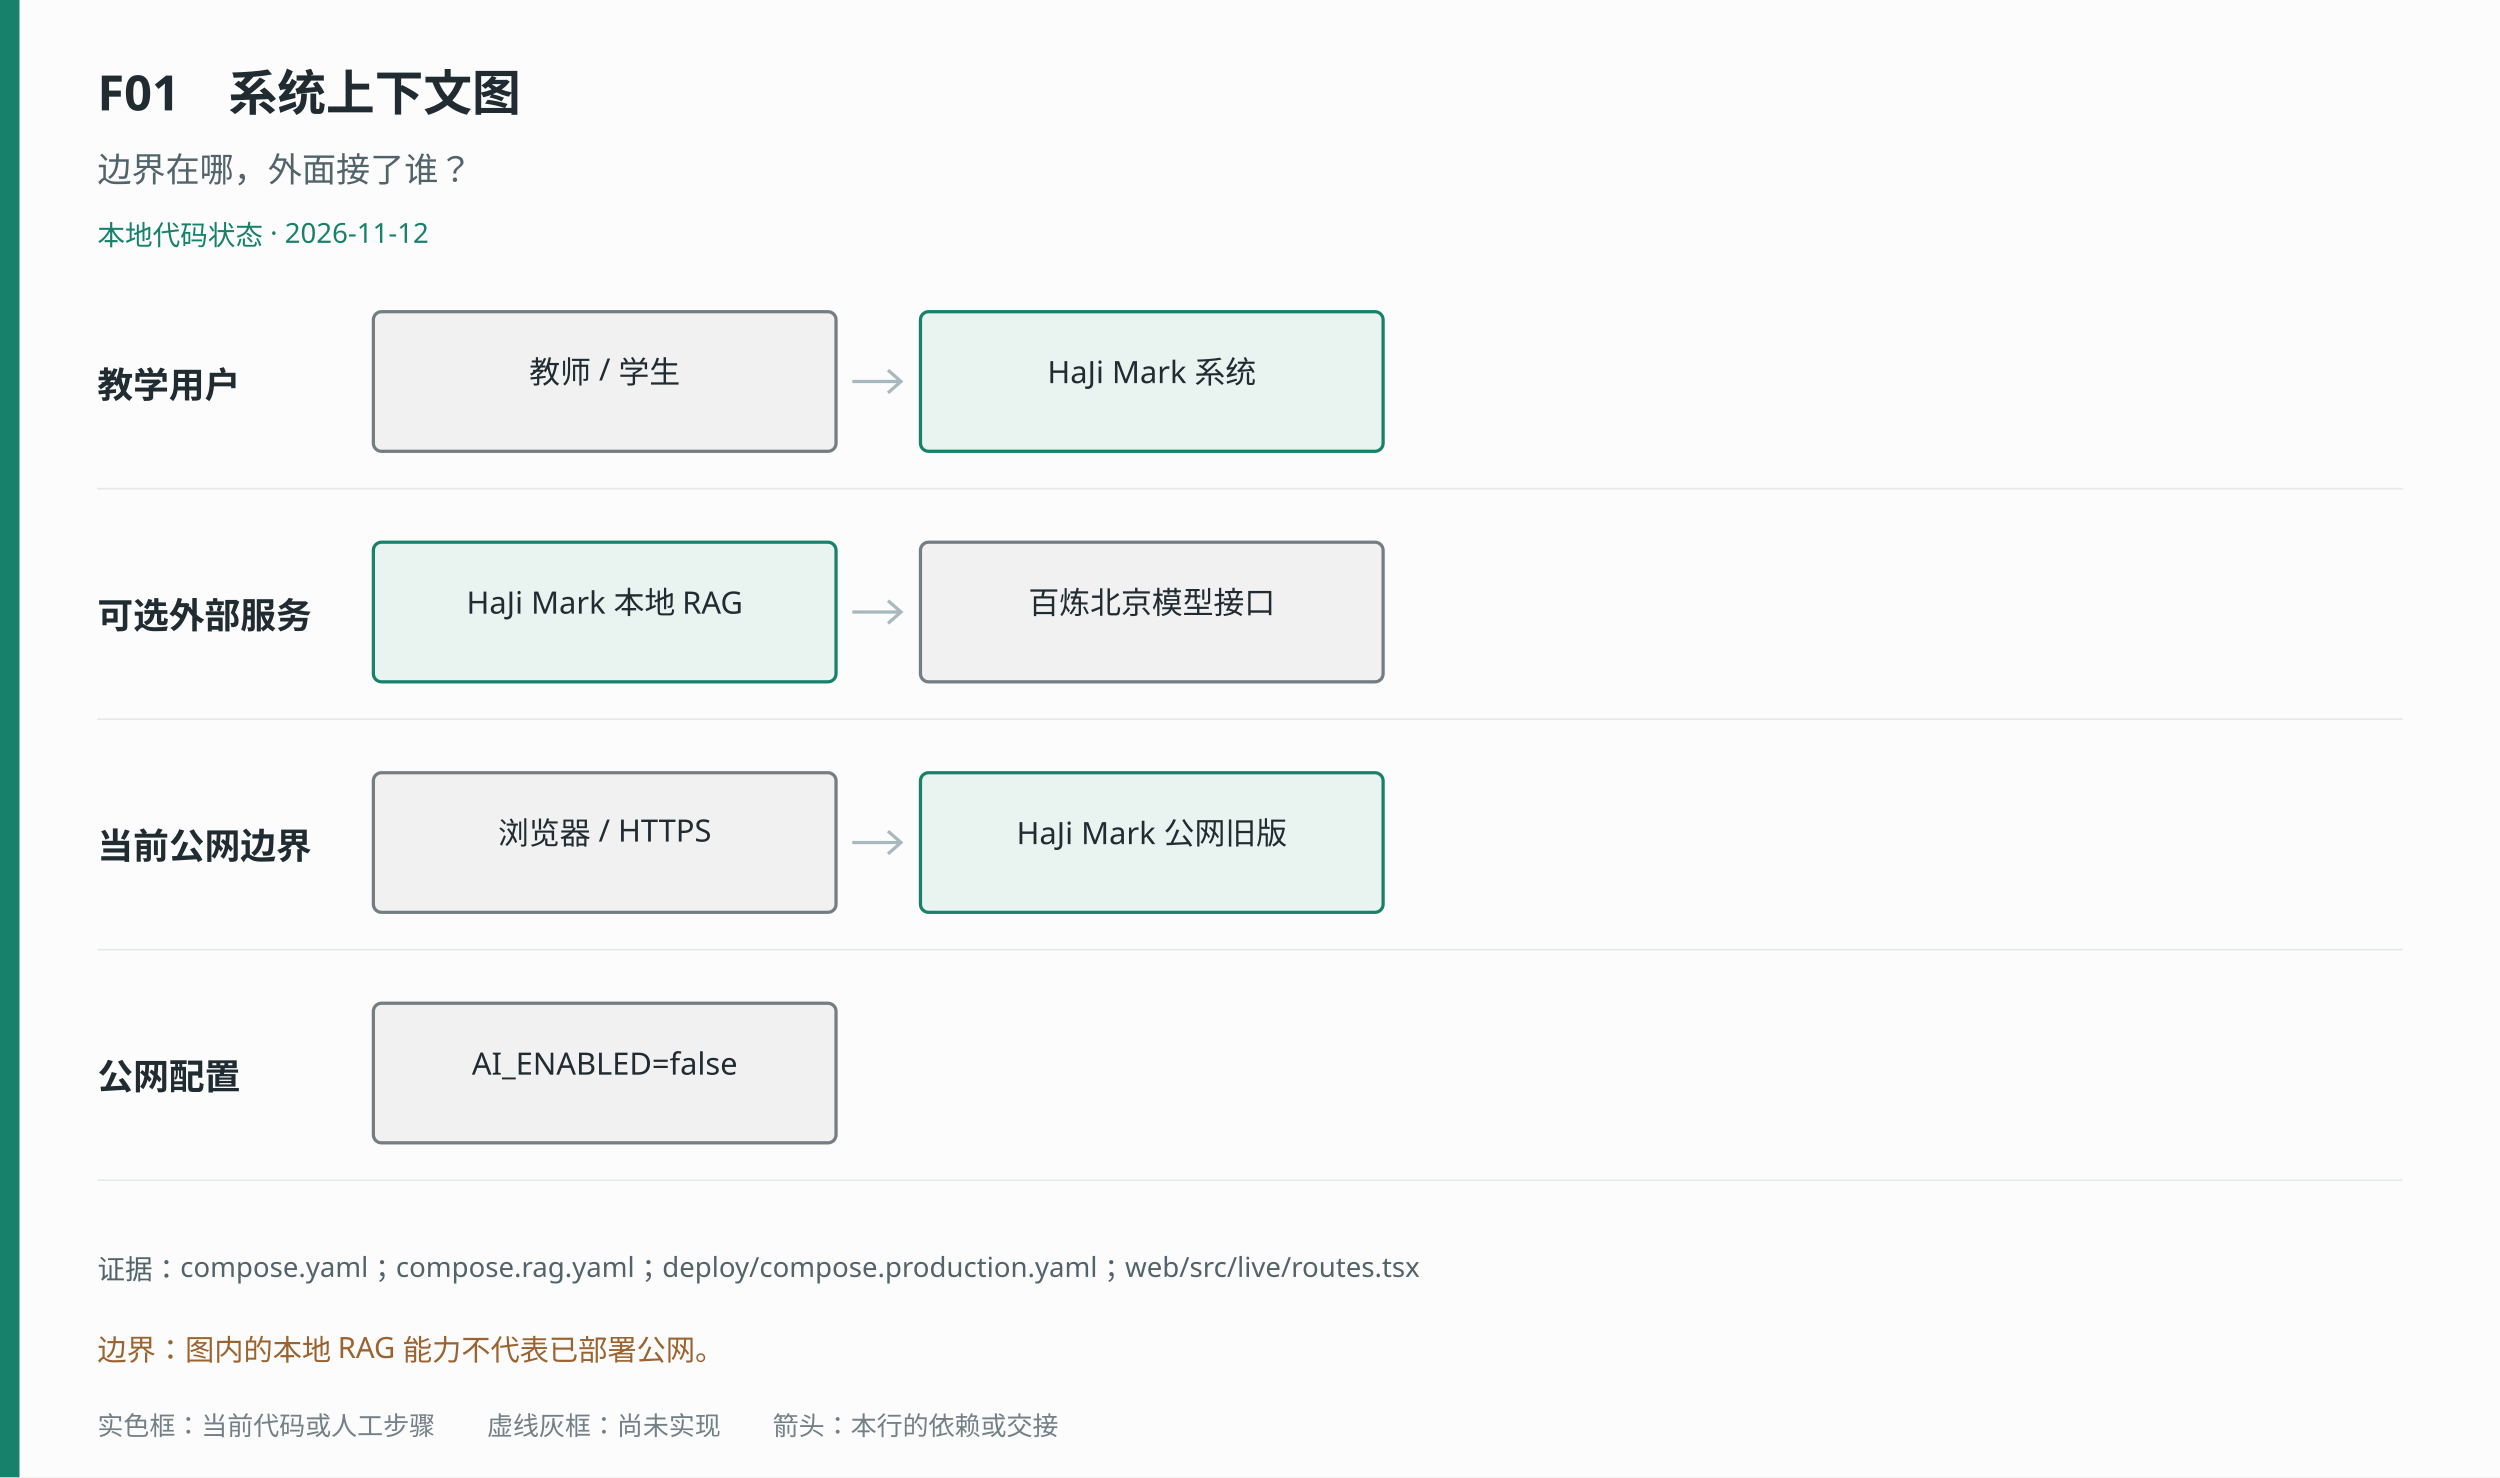
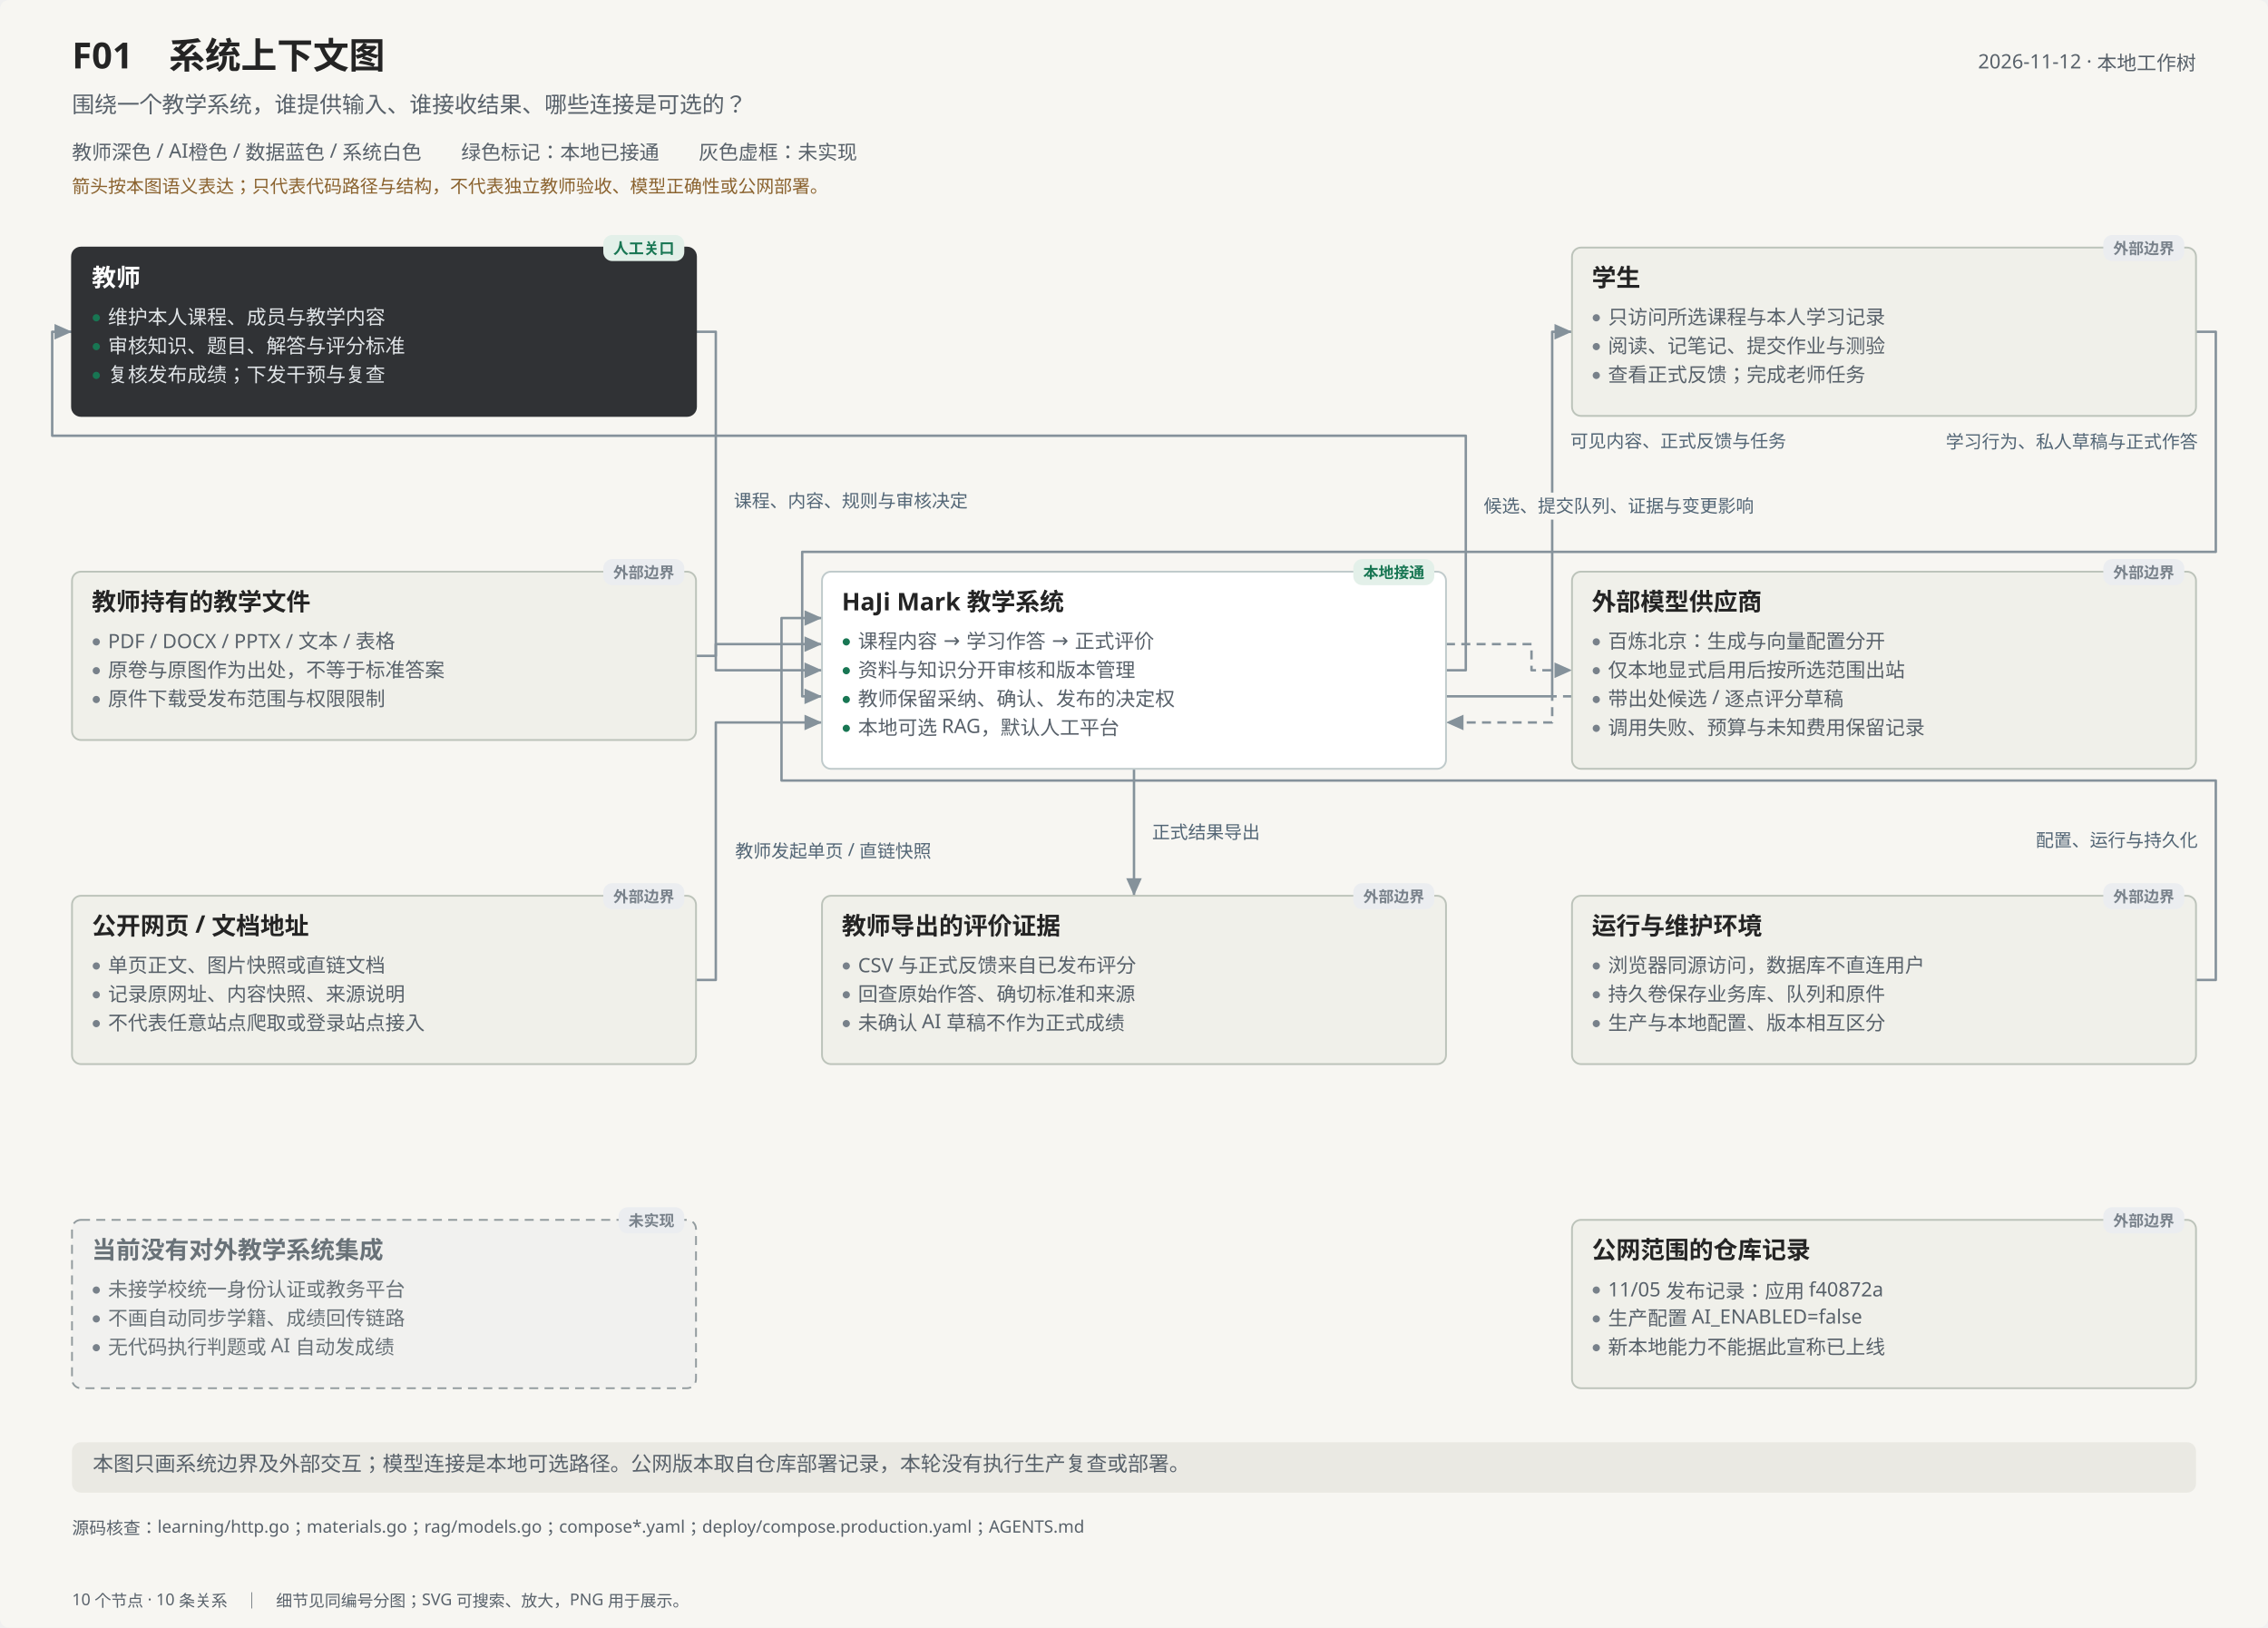
- <svg xmlns="http://www.w3.org/2000/svg" width="1540" height="910" viewBox="0 0 1540 910" role="img" aria-labelledby="title desc">
-   <rect width="1540" height="910" fill="#fbfcfb" />
-   <rect x="0" y="0" width="12" height="910" fill="#17816b" />
-   <text x="60" y="68" font-size="30" font-family="Microsoft YaHei" font-weight="700" fill="#202b32">F01　系统上下文图</text>
-   <text x="60" y="112" font-size="21" font-family="Microsoft YaHei" fill="#52636b">边界在哪，外面接了谁？</text>
-   <text x="60" y="151" font-size="17" font-family="Microsoft YaHei" fill="#17816b">本地代码状态 · 2026-11-12</text>
-   <text x="60" y="245" font-size="22" font-family="Microsoft YaHei" font-weight="600" fill="#202b32">教学用户</text>
-   <line x1="60" y1="301" x2="1480" y2="301" stroke="#e4e9e8" />
-   <rect x="230" y="192" width="285" height="86" rx="5" fill="#f1f1f1" stroke="#747d82" stroke-width="2" />
-   <text x="372.5" y="236.0" text-anchor="middle" font-size="19" font-family="Microsoft YaHei" fill="#202b32">教师 / 学生</text>
-   <rect x="567" y="192" width="285" height="86" rx="5" fill="#e9f3f0" stroke="#17816b" stroke-width="2" />
-   <text x="709.5" y="236.0" text-anchor="middle" font-size="19" font-family="Microsoft YaHei" fill="#202b32">HaJi Mark 系统</text>
-   <path d="M 525 235 H 555 m -8 -7 l 8 7 -8 7" fill="none" stroke="#a7b9bf" stroke-width="2" />
-   <text x="60" y="387" font-size="22" font-family="Microsoft YaHei" font-weight="600" fill="#202b32">可选外部服务</text>
-   <line x1="60" y1="443" x2="1480" y2="443" stroke="#e4e9e8" />
-   <rect x="230" y="334" width="285" height="86" rx="5" fill="#e9f3f0" stroke="#17816b" stroke-width="2" />
-   <text x="372.5" y="378.0" text-anchor="middle" font-size="19" font-family="Microsoft YaHei" fill="#202b32">HaJi Mark 本地 RAG</text>
-   <rect x="567" y="334" width="285" height="86" rx="5" fill="#f1f1f1" stroke="#747d82" stroke-width="2" />
-   <text x="709.5" y="378.0" text-anchor="middle" font-size="19" font-family="Microsoft YaHei" fill="#202b32">百炼北京模型接口</text>
-   <path d="M 525 377 H 555 m -8 -7 l 8 7 -8 7" fill="none" stroke="#a7b9bf" stroke-width="2" />
-   <text x="60" y="529" font-size="22" font-family="Microsoft YaHei" font-weight="600" fill="#202b32">当前公网边界</text>
-   <line x1="60" y1="585" x2="1480" y2="585" stroke="#e4e9e8" />
-   <rect x="230" y="476" width="285" height="86" rx="5" fill="#f1f1f1" stroke="#747d82" stroke-width="2" />
-   <text x="372.5" y="520.0" text-anchor="middle" font-size="19" font-family="Microsoft YaHei" fill="#202b32">浏览器 / HTTPS</text>
-   <rect x="567" y="476" width="285" height="86" rx="5" fill="#e9f3f0" stroke="#17816b" stroke-width="2" />
-   <text x="709.5" y="520.0" text-anchor="middle" font-size="19" font-family="Microsoft YaHei" fill="#202b32">HaJi Mark 公网旧版</text>
-   <path d="M 525 519 H 555 m -8 -7 l 8 7 -8 7" fill="none" stroke="#a7b9bf" stroke-width="2" />
-   <text x="60" y="671" font-size="22" font-family="Microsoft YaHei" font-weight="600" fill="#202b32">公网配置</text>
-   <line x1="60" y1="727" x2="1480" y2="727" stroke="#e4e9e8" />
-   <rect x="230" y="618" width="285" height="86" rx="5" fill="#f1f1f1" stroke="#747d82" stroke-width="2" />
-   <text x="372.5" y="662.0" text-anchor="middle" font-size="19" font-family="Microsoft YaHei" fill="#202b32">AI_ENABLED=false</text>
-   <text x="60" y="788" font-size="17" font-family="Microsoft YaHei" fill="#52636b">证据：compose.yaml；compose.rag.yaml；deploy/compose.production.yaml；web/src/live/routes.tsx</text>
-   <text x="60" y="838" font-size="18" font-family="Microsoft YaHei" fill="#9b6330">边界：图内的本地 RAG 能力不代表已部署公网。</text>
-   <text x="60" y="884" font-size="16" font-family="Microsoft YaHei" fill="#738087">实色框：当前代码或人工步骤　　虚线灰框：尚未实现　　箭头：本行的依赖或交接</text>
+ <svg xmlns="http://www.w3.org/2000/svg" width="2520" height="1808" viewBox="0 0 2520 1808" role="img" aria-labelledby="title desc">
+   <defs>
+     <marker id="arrow" viewBox="0 0 10 10" refX="9" refY="5" markerWidth="8" markerHeight="8" orient="auto">
+       <path d="M0 1 L9 5 L0 9Z" fill="#85929B" />
+     </marker>
+   </defs>
+   <g font-family="Microsoft YaHei, sans-serif">
+     <rect x="0" y="0" width="2520" height="1808" rx="10" fill="#F7F6F2" stroke="none" />
+     <text x="80" y="76" font-size="40" fill="#242424" font-weight="700" text-anchor="start">F01　系统上下文图</text>
+     <text x="2440" y="76" font-size="22" fill="#58616A" font-weight="400" text-anchor="end">2026-11-12 · 本地工作树</text>
+     <text x="80" y="125" font-size="25" fill="#58616A" font-weight="400" text-anchor="start">围绕一个教学系统，谁提供输入、谁接收结果、哪些连接是可选的？</text>
+     <text x="80" y="177" font-size="22" fill="#58616A" font-weight="400" text-anchor="start">教师深色 / AI橙色 / 数据蓝色 / 系统白色　　绿色标记：本地已接通　　灰色虚框：未实现</text>
+     <text x="80" y="214" font-size="20" fill="#8A622E" font-weight="400" text-anchor="start">箭头按本图语义表达；只代表代码路径与结构，不代表独立教师验收、模型正确性或公网部署。</text>
+     <g class="edges">
+       <g class="edge" data-from="teacher" data-to="system">
+         <path d="M773.333,368.5 L795.333,368.5 L795.333,744.5 L913.333,744.5" stroke="#85929B" stroke-width="2.7" stroke-linejoin="round" fill="none" marker-end="url(#arrow)" />
+       </g>
+       <g class="edge" data-from="system" data-to="teacher">
+         <path d="M1606.667,744.5 L1628.667,744.5 L1628.667,484 L58.0,484 L58.0,368.5 L80.0,368.5" stroke="#85929B" stroke-width="2.7" stroke-linejoin="round" fill="none" marker-end="url(#arrow)" />
+       </g>
+       <g class="edge" data-from="student" data-to="system">
+         <path d="M2440.0,368.5 L2462.0,368.5 L2462.0,613 L891.333,613 L891.333,773.5 L913.333,773.5" stroke="#85929B" stroke-width="2.7" stroke-linejoin="round" fill="none" marker-end="url(#arrow)" />
+       </g>
+       <g class="edge" data-from="system" data-to="student">
+         <path d="M1606.667,773.5 L1724.667,773.5 L1724.667,368.5 L1746.667,368.5" stroke="#85929B" stroke-width="2.7" stroke-linejoin="round" fill="none" marker-end="url(#arrow)" />
+       </g>
+       <g class="edge" data-from="file" data-to="system">
+         <path d="M773.333,728.5 L795.333,728.5 L795.333,715.5 L913.333,715.5" stroke="#85929B" stroke-width="2.7" stroke-linejoin="round" fill="none" marker-end="url(#arrow)" />
+       </g>
+       <g class="edge" data-from="url" data-to="system">
+         <path d="M773.333,1088.5 L795.333,1088.5 L795.333,802.5 L913.333,802.5" stroke="#85929B" stroke-width="2.7" stroke-linejoin="round" fill="none" marker-end="url(#arrow)" />
+       </g>
+       <g class="edge" data-from="system" data-to="model">
+         <path d="M1606.667,715.5 L1701.667,715.5 L1701.667,744.5 L1746.667,744.5" stroke="#85929B" stroke-width="2.7" stroke-linejoin="round" fill="none" marker-end="url(#arrow)" stroke-dasharray="10 7" />
+       </g>
+       <g class="edge" data-from="model" data-to="system">
+         <path d="M1746.667,773.5 L1724.667,773.5 L1724.667,802.5 L1606.667,802.5" stroke="#85929B" stroke-width="2.7" stroke-linejoin="round" fill="none" marker-end="url(#arrow)" stroke-dasharray="10 7" />
+       </g>
+       <g class="edge" data-from="system" data-to="export">
+         <path d="M1260.0,854 L1260.0,995" stroke="#85929B" stroke-width="2.7" stroke-linejoin="round" fill="none" marker-end="url(#arrow)" />
+       </g>
+       <g class="edge" data-from="ops" data-to="system">
+         <path d="M2440.0,1088.5 L2462.0,1088.5 L2462.0,867 L868.333,867 L868.333,686.5 L913.333,686.5" stroke="#85929B" stroke-width="2.7" stroke-linejoin="round" fill="none" marker-end="url(#arrow)" />
+       </g>
+     </g>
+     <g class="nodes">
+       <g class="node" data-node="teacher" data-role="teacher">
+         <rect x="80.0" y="275" width="693.333" height="187" rx="10" fill="#303235" stroke="#303235" stroke-width="2" stroke-dasharray="none" />
+         <text x="102.0" y="318" font-size="27" fill="#FFFFFF" font-weight="650" text-anchor="start" class="node-title">教师</text>
+         <rect x="670.333" y="261" width="90.0" height="29" rx="10" fill="#E3F0E9" stroke="none" />
+         <text x="715.333" y="282" font-size="17" fill="#187653" font-weight="600" text-anchor="middle">人工关口</text>
+         <circle cx="107.0" cy="353" r="4" fill="#187653" />
+         <text x="120.0" y="360" font-size="22" fill="#E1E5E8" font-weight="400" text-anchor="start" class="node-line">维护本人课程、成员与教学内容</text>
+         <circle cx="107.0" cy="385" r="4" fill="#187653" />
+         <text x="120.0" y="392" font-size="22" fill="#E1E5E8" font-weight="400" text-anchor="start" class="node-line">审核知识、题目、解答与评分标准</text>
+         <circle cx="107.0" cy="417" r="4" fill="#187653" />
+         <text x="120.0" y="424" font-size="22" fill="#E1E5E8" font-weight="400" text-anchor="start" class="node-line">复核发布成绩；下发干预与复查</text>
+       </g>
+       <g class="node" data-node="student" data-role="external">
+         <rect x="1746.667" y="275" width="693.333" height="187" rx="10" fill="#F0F0EA" stroke="#BCC3BA" stroke-width="2" stroke-dasharray="none" />
+         <text x="1768.667" y="318" font-size="27" fill="#242424" font-weight="650" text-anchor="start" class="node-title">学生</text>
+         <rect x="2337.0" y="261" width="90.0" height="29" rx="10" fill="#EBEDF0" stroke="none" />
+         <text x="2382.0" y="282" font-size="17" fill="#78818A" font-weight="600" text-anchor="middle">外部边界</text>
+         <circle cx="1773.667" cy="353" r="4" fill="#78818A" />
+         <text x="1786.667" y="360" font-size="22" fill="#58616A" font-weight="400" text-anchor="start" class="node-line">只访问所选课程与本人学习记录</text>
+         <circle cx="1773.667" cy="385" r="4" fill="#78818A" />
+         <text x="1786.667" y="392" font-size="22" fill="#58616A" font-weight="400" text-anchor="start" class="node-line">阅读、记笔记、提交作业与测验</text>
+         <circle cx="1773.667" cy="417" r="4" fill="#78818A" />
+         <text x="1786.667" y="424" font-size="22" fill="#58616A" font-weight="400" text-anchor="start" class="node-line">查看正式反馈；完成老师任务</text>
+       </g>
+       <g class="node" data-node="file" data-role="external">
+         <rect x="80.0" y="635" width="693.333" height="187" rx="10" fill="#F0F0EA" stroke="#BCC3BA" stroke-width="2" stroke-dasharray="none" />
+         <text x="102.0" y="678" font-size="27" fill="#242424" font-weight="650" text-anchor="start" class="node-title">教师持有的教学文件</text>
+         <rect x="670.333" y="621" width="90.0" height="29" rx="10" fill="#EBEDF0" stroke="none" />
+         <text x="715.333" y="642" font-size="17" fill="#78818A" font-weight="600" text-anchor="middle">外部边界</text>
+         <circle cx="107.0" cy="713" r="4" fill="#78818A" />
+         <text x="120.0" y="720" font-size="22" fill="#58616A" font-weight="400" text-anchor="start" class="node-line">PDF / DOCX / PPTX / 文本 / 表格</text>
+         <circle cx="107.0" cy="745" r="4" fill="#78818A" />
+         <text x="120.0" y="752" font-size="22" fill="#58616A" font-weight="400" text-anchor="start" class="node-line">原卷与原图作为出处，不等于标准答案</text>
+         <circle cx="107.0" cy="777" r="4" fill="#78818A" />
+         <text x="120.0" y="784" font-size="22" fill="#58616A" font-weight="400" text-anchor="start" class="node-line">原件下载受发布范围与权限限制</text>
+       </g>
+       <g class="node" data-node="system" data-role="system">
+         <rect x="913.333" y="635" width="693.333" height="219" rx="10" fill="#FFFFFF" stroke="#BFCACB" stroke-width="2" stroke-dasharray="none" />
+         <text x="935.333" y="678" font-size="27" fill="#242424" font-weight="650" text-anchor="start" class="node-title">HaJi Mark 教学系统</text>
+         <rect x="1503.667" y="621" width="90.0" height="29" rx="10" fill="#E3F0E9" stroke="none" />
+         <text x="1548.667" y="642" font-size="17" fill="#187653" font-weight="600" text-anchor="middle">本地接通</text>
+         <circle cx="940.333" cy="713" r="4" fill="#187653" />
+         <text x="953.333" y="720" font-size="22" fill="#58616A" font-weight="400" text-anchor="start" class="node-line">课程内容 → 学习作答 → 正式评价</text>
+         <circle cx="940.333" cy="745" r="4" fill="#187653" />
+         <text x="953.333" y="752" font-size="22" fill="#58616A" font-weight="400" text-anchor="start" class="node-line">资料与知识分开审核和版本管理</text>
+         <circle cx="940.333" cy="777" r="4" fill="#187653" />
+         <text x="953.333" y="784" font-size="22" fill="#58616A" font-weight="400" text-anchor="start" class="node-line">教师保留采纳、确认、发布的决定权</text>
+         <circle cx="940.333" cy="809" r="4" fill="#187653" />
+         <text x="953.333" y="816" font-size="22" fill="#58616A" font-weight="400" text-anchor="start" class="node-line">本地可选 RAG，默认人工平台</text>
+       </g>
+       <g class="node" data-node="model" data-role="external">
+         <rect x="1746.667" y="635" width="693.333" height="219" rx="10" fill="#F0F0EA" stroke="#BCC3BA" stroke-width="2" stroke-dasharray="none" />
+         <text x="1768.667" y="678" font-size="27" fill="#242424" font-weight="650" text-anchor="start" class="node-title">外部模型供应商</text>
+         <rect x="2337.0" y="621" width="90.0" height="29" rx="10" fill="#EBEDF0" stroke="none" />
+         <text x="2382.0" y="642" font-size="17" fill="#78818A" font-weight="600" text-anchor="middle">外部边界</text>
+         <circle cx="1773.667" cy="713" r="4" fill="#78818A" />
+         <text x="1786.667" y="720" font-size="22" fill="#58616A" font-weight="400" text-anchor="start" class="node-line">百炼北京：生成与向量配置分开</text>
+         <circle cx="1773.667" cy="745" r="4" fill="#78818A" />
+         <text x="1786.667" y="752" font-size="22" fill="#58616A" font-weight="400" text-anchor="start" class="node-line">仅本地显式启用后按所选范围出站</text>
+         <circle cx="1773.667" cy="777" r="4" fill="#78818A" />
+         <text x="1786.667" y="784" font-size="22" fill="#58616A" font-weight="400" text-anchor="start" class="node-line">带出处候选 / 逐点评分草稿</text>
+         <circle cx="1773.667" cy="809" r="4" fill="#78818A" />
+         <text x="1786.667" y="816" font-size="22" fill="#58616A" font-weight="400" text-anchor="start" class="node-line">调用失败、预算与未知费用保留记录</text>
+       </g>
+       <g class="node" data-node="url" data-role="external">
+         <rect x="80.0" y="995" width="693.333" height="187" rx="10" fill="#F0F0EA" stroke="#BCC3BA" stroke-width="2" stroke-dasharray="none" />
+         <text x="102.0" y="1038" font-size="27" fill="#242424" font-weight="650" text-anchor="start" class="node-title">公开网页 / 文档地址</text>
+         <rect x="670.333" y="981" width="90.0" height="29" rx="10" fill="#EBEDF0" stroke="none" />
+         <text x="715.333" y="1002" font-size="17" fill="#78818A" font-weight="600" text-anchor="middle">外部边界</text>
+         <circle cx="107.0" cy="1073" r="4" fill="#78818A" />
+         <text x="120.0" y="1080" font-size="22" fill="#58616A" font-weight="400" text-anchor="start" class="node-line">单页正文、图片快照或直链文档</text>
+         <circle cx="107.0" cy="1105" r="4" fill="#78818A" />
+         <text x="120.0" y="1112" font-size="22" fill="#58616A" font-weight="400" text-anchor="start" class="node-line">记录原网址、内容快照、来源说明</text>
+         <circle cx="107.0" cy="1137" r="4" fill="#78818A" />
+         <text x="120.0" y="1144" font-size="22" fill="#58616A" font-weight="400" text-anchor="start" class="node-line">不代表任意站点爬取或登录站点接入</text>
+       </g>
+       <g class="node" data-node="export" data-role="external">
+         <rect x="913.333" y="995" width="693.333" height="187" rx="10" fill="#F0F0EA" stroke="#BCC3BA" stroke-width="2" stroke-dasharray="none" />
+         <text x="935.333" y="1038" font-size="27" fill="#242424" font-weight="650" text-anchor="start" class="node-title">教师导出的评价证据</text>
+         <rect x="1503.667" y="981" width="90.0" height="29" rx="10" fill="#EBEDF0" stroke="none" />
+         <text x="1548.667" y="1002" font-size="17" fill="#78818A" font-weight="600" text-anchor="middle">外部边界</text>
+         <circle cx="940.333" cy="1073" r="4" fill="#78818A" />
+         <text x="953.333" y="1080" font-size="22" fill="#58616A" font-weight="400" text-anchor="start" class="node-line">CSV 与正式反馈来自已发布评分</text>
+         <circle cx="940.333" cy="1105" r="4" fill="#78818A" />
+         <text x="953.333" y="1112" font-size="22" fill="#58616A" font-weight="400" text-anchor="start" class="node-line">回查原始作答、确切标准和来源</text>
+         <circle cx="940.333" cy="1137" r="4" fill="#78818A" />
+         <text x="953.333" y="1144" font-size="22" fill="#58616A" font-weight="400" text-anchor="start" class="node-line">未确认 AI 草稿不作为正式成绩</text>
+       </g>
+       <g class="node" data-node="ops" data-role="external">
+         <rect x="1746.667" y="995" width="693.333" height="187" rx="10" fill="#F0F0EA" stroke="#BCC3BA" stroke-width="2" stroke-dasharray="none" />
+         <text x="1768.667" y="1038" font-size="27" fill="#242424" font-weight="650" text-anchor="start" class="node-title">运行与维护环境</text>
+         <rect x="2337.0" y="981" width="90.0" height="29" rx="10" fill="#EBEDF0" stroke="none" />
+         <text x="2382.0" y="1002" font-size="17" fill="#78818A" font-weight="600" text-anchor="middle">外部边界</text>
+         <circle cx="1773.667" cy="1073" r="4" fill="#78818A" />
+         <text x="1786.667" y="1080" font-size="22" fill="#58616A" font-weight="400" text-anchor="start" class="node-line">浏览器同源访问，数据库不直连用户</text>
+         <circle cx="1773.667" cy="1105" r="4" fill="#78818A" />
+         <text x="1786.667" y="1112" font-size="22" fill="#58616A" font-weight="400" text-anchor="start" class="node-line">持久卷保存业务库、队列和原件</text>
+         <circle cx="1773.667" cy="1137" r="4" fill="#78818A" />
+         <text x="1786.667" y="1144" font-size="22" fill="#58616A" font-weight="400" text-anchor="start" class="node-line">生产与本地配置、版本相互区分</text>
+       </g>
+       <g class="node" data-node="future" data-role="pending">
+         <rect x="80.0" y="1355" width="693.333" height="187" rx="10" fill="#F1F1EF" stroke="#929B9E" stroke-width="2" stroke-dasharray="10 7" />
+         <text x="102.0" y="1398" font-size="27" fill="#697278" font-weight="650" text-anchor="start" class="node-title">当前没有对外教学系统集成</text>
+         <rect x="687.333" y="1341" width="73.0" height="29" rx="10" fill="#EBEDF0" stroke="none" />
+         <text x="723.833" y="1362" font-size="17" fill="#78818A" font-weight="600" text-anchor="middle">未实现</text>
+         <circle cx="107.0" cy="1433" r="4" fill="#78818A" />
+         <text x="120.0" y="1440" font-size="22" fill="#697278" font-weight="400" text-anchor="start" class="node-line">未接学校统一身份认证或教务平台</text>
+         <circle cx="107.0" cy="1465" r="4" fill="#78818A" />
+         <text x="120.0" y="1472" font-size="22" fill="#697278" font-weight="400" text-anchor="start" class="node-line">不画自动同步学籍、成绩回传链路</text>
+         <circle cx="107.0" cy="1497" r="4" fill="#78818A" />
+         <text x="120.0" y="1504" font-size="22" fill="#697278" font-weight="400" text-anchor="start" class="node-line">无代码执行判题或 AI 自动发成绩</text>
+       </g>
+       <g class="node" data-node="public" data-role="external">
+         <rect x="1746.667" y="1355" width="693.333" height="187" rx="10" fill="#F0F0EA" stroke="#BCC3BA" stroke-width="2" stroke-dasharray="none" />
+         <text x="1768.667" y="1398" font-size="27" fill="#242424" font-weight="650" text-anchor="start" class="node-title">公网范围的仓库记录</text>
+         <rect x="2337.0" y="1341" width="90.0" height="29" rx="10" fill="#EBEDF0" stroke="none" />
+         <text x="2382.0" y="1362" font-size="17" fill="#78818A" font-weight="600" text-anchor="middle">外部边界</text>
+         <circle cx="1773.667" cy="1433" r="4" fill="#78818A" />
+         <text x="1786.667" y="1440" font-size="22" fill="#58616A" font-weight="400" text-anchor="start" class="node-line">11/05 发布记录：应用 f40872a</text>
+         <circle cx="1773.667" cy="1465" r="4" fill="#78818A" />
+         <text x="1786.667" y="1472" font-size="22" fill="#58616A" font-weight="400" text-anchor="start" class="node-line">生产配置 AI_ENABLED=false</text>
+         <circle cx="1773.667" cy="1497" r="4" fill="#78818A" />
+         <text x="1786.667" y="1504" font-size="22" fill="#58616A" font-weight="400" text-anchor="start" class="node-line">新本地能力不能据此宣称已上线</text>
+       </g>
+     </g>
+     <g class="labels">
+       <g class="edge-label" data-from="teacher" data-to="system">
+         <rect x="805.333" y="541.5" width="280.0" height="30" rx="10" fill="#F7F6F2" stroke="none" />
+         <text x="945.333" y="563.5" font-size="20" fill="#526575" font-weight="400" text-anchor="middle">课程、内容、规则与审核决定</text>
+       </g>
+       <g class="edge-label" data-from="system" data-to="teacher">
+         <rect x="1638.667" y="547.15" width="320.0" height="30" rx="10" fill="#F7F6F2" stroke="none" />
+         <text x="1798.667" y="569.15" font-size="20" fill="#526575" font-weight="400" text-anchor="middle">候选、提交队列、证据与变更影响</text>
+       </g>
+       <g class="edge-label" data-from="student" data-to="system">
+         <rect x="2152.0" y="475.75" width="300.0" height="30" rx="10" fill="#F7F6F2" stroke="none" />
+         <text x="2302.0" y="497.75" font-size="20" fill="#526575" font-weight="400" text-anchor="middle">学习行为、私人草稿与正式作答</text>
+       </g>
+       <g class="edge-label" data-from="system" data-to="student">
+         <rect x="1734.667" y="475.0" width="260.0" height="30" rx="10" fill="#F7F6F2" stroke="none" />
+         <text x="1864.667" y="497.0" font-size="20" fill="#526575" font-weight="400" text-anchor="middle">可见内容、正式反馈与任务</text>
+       </g>
+       <g class="edge-label" data-from="url" data-to="system">
+         <rect x="805.333" y="930.5" width="241.0" height="30" rx="10" fill="#F7F6F2" stroke="none" />
+         <text x="925.833" y="952.5" font-size="20" fill="#526575" font-weight="400" text-anchor="middle">教师发起单页 / 直链快照</text>
+       </g>
+       <g class="edge-label" data-from="system" data-to="export">
+         <rect x="1270.0" y="909.5" width="140.0" height="30" rx="10" fill="#F7F6F2" stroke="none" />
+         <text x="1340.0" y="931.5" font-size="20" fill="#526575" font-weight="400" text-anchor="middle">正式结果导出</text>
+       </g>
+       <g class="edge-label" data-from="ops" data-to="system">
+         <rect x="2252.0" y="918.45" width="200.0" height="30" rx="10" fill="#F7F6F2" stroke="none" />
+         <text x="2352.0" y="940.45" font-size="20" fill="#526575" font-weight="400" text-anchor="middle">配置、运行与持久化</text>
+       </g>
+     </g>
+     <rect x="80" y="1602" width="2360" height="56" rx="10" fill="#EAE9E3" stroke="none" />
+     <text x="103" y="1634" font-size="23" fill="#58616A" font-weight="400" text-anchor="start">本图只画系统边界及外部交互；模型连接是本地可选路径。公网版本取自仓库部署记录，本轮没有执行生产复查或部署。</text>
+     <text x="80" y="1704" font-size="19" fill="#58616A" font-weight="400" text-anchor="start">源码核查：learning/http.go；materials.go；rag/models.go；compose*.yaml；deploy/compose.production.yaml；AGENTS.md</text>
+     <text x="80" y="1783" font-size="18" fill="#58616A" font-weight="400" text-anchor="start">10 个节点 · 10 条关系　｜　细节见同编号分图；SVG 可搜索、放大，PNG 用于展示。</text>
+   </g>
</svg>
